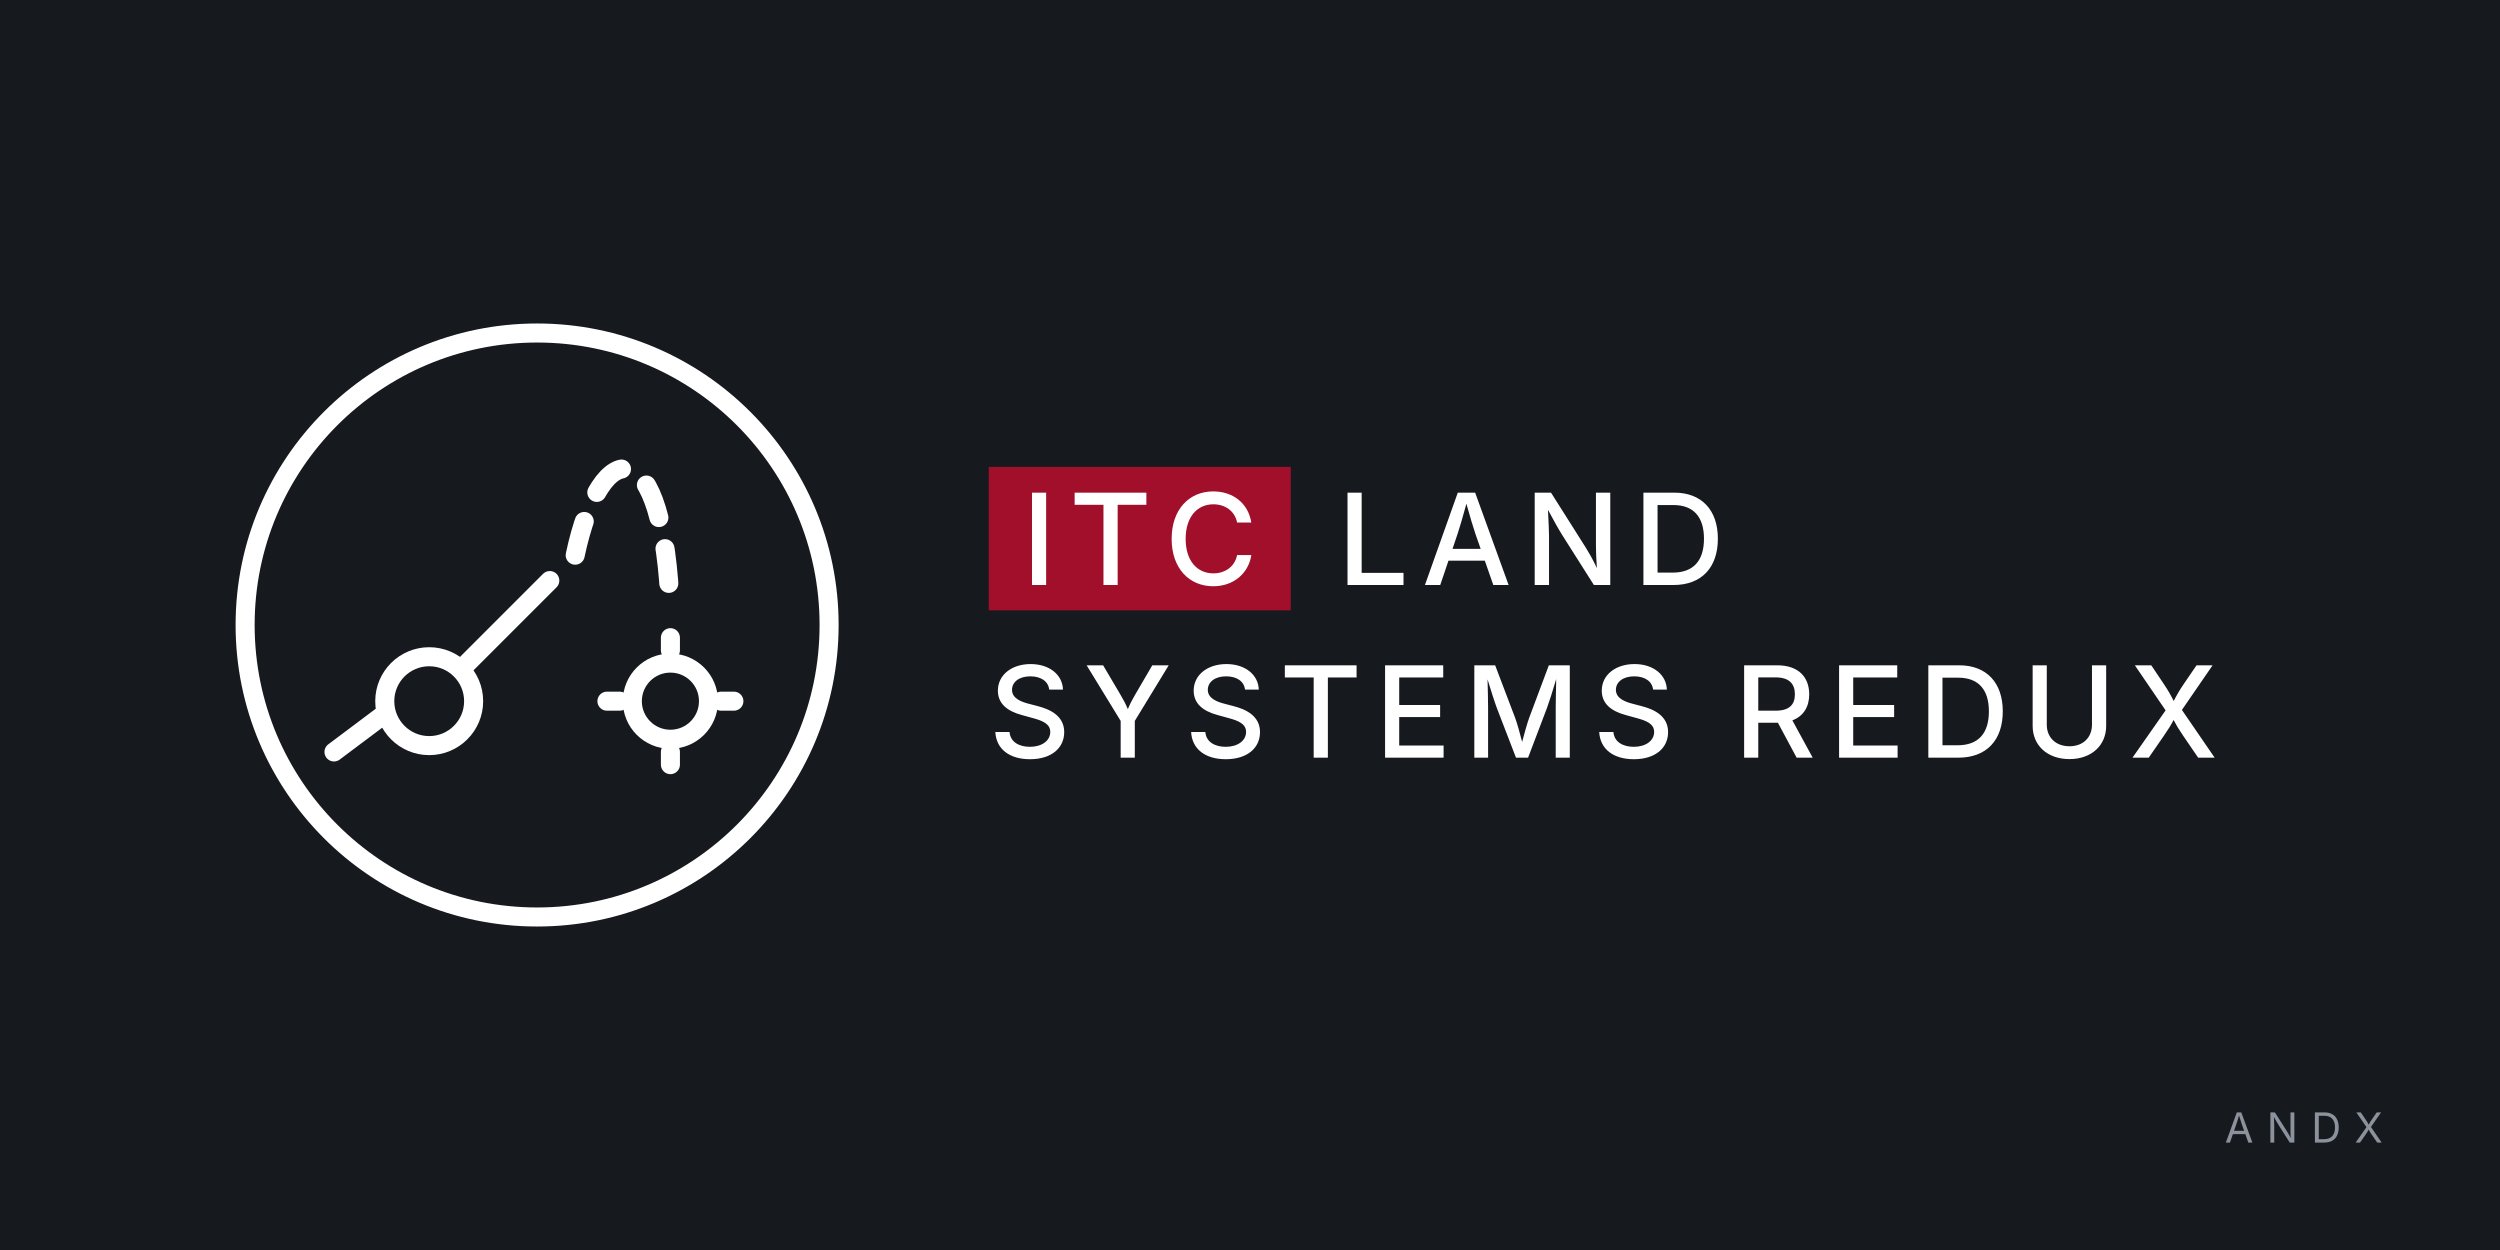
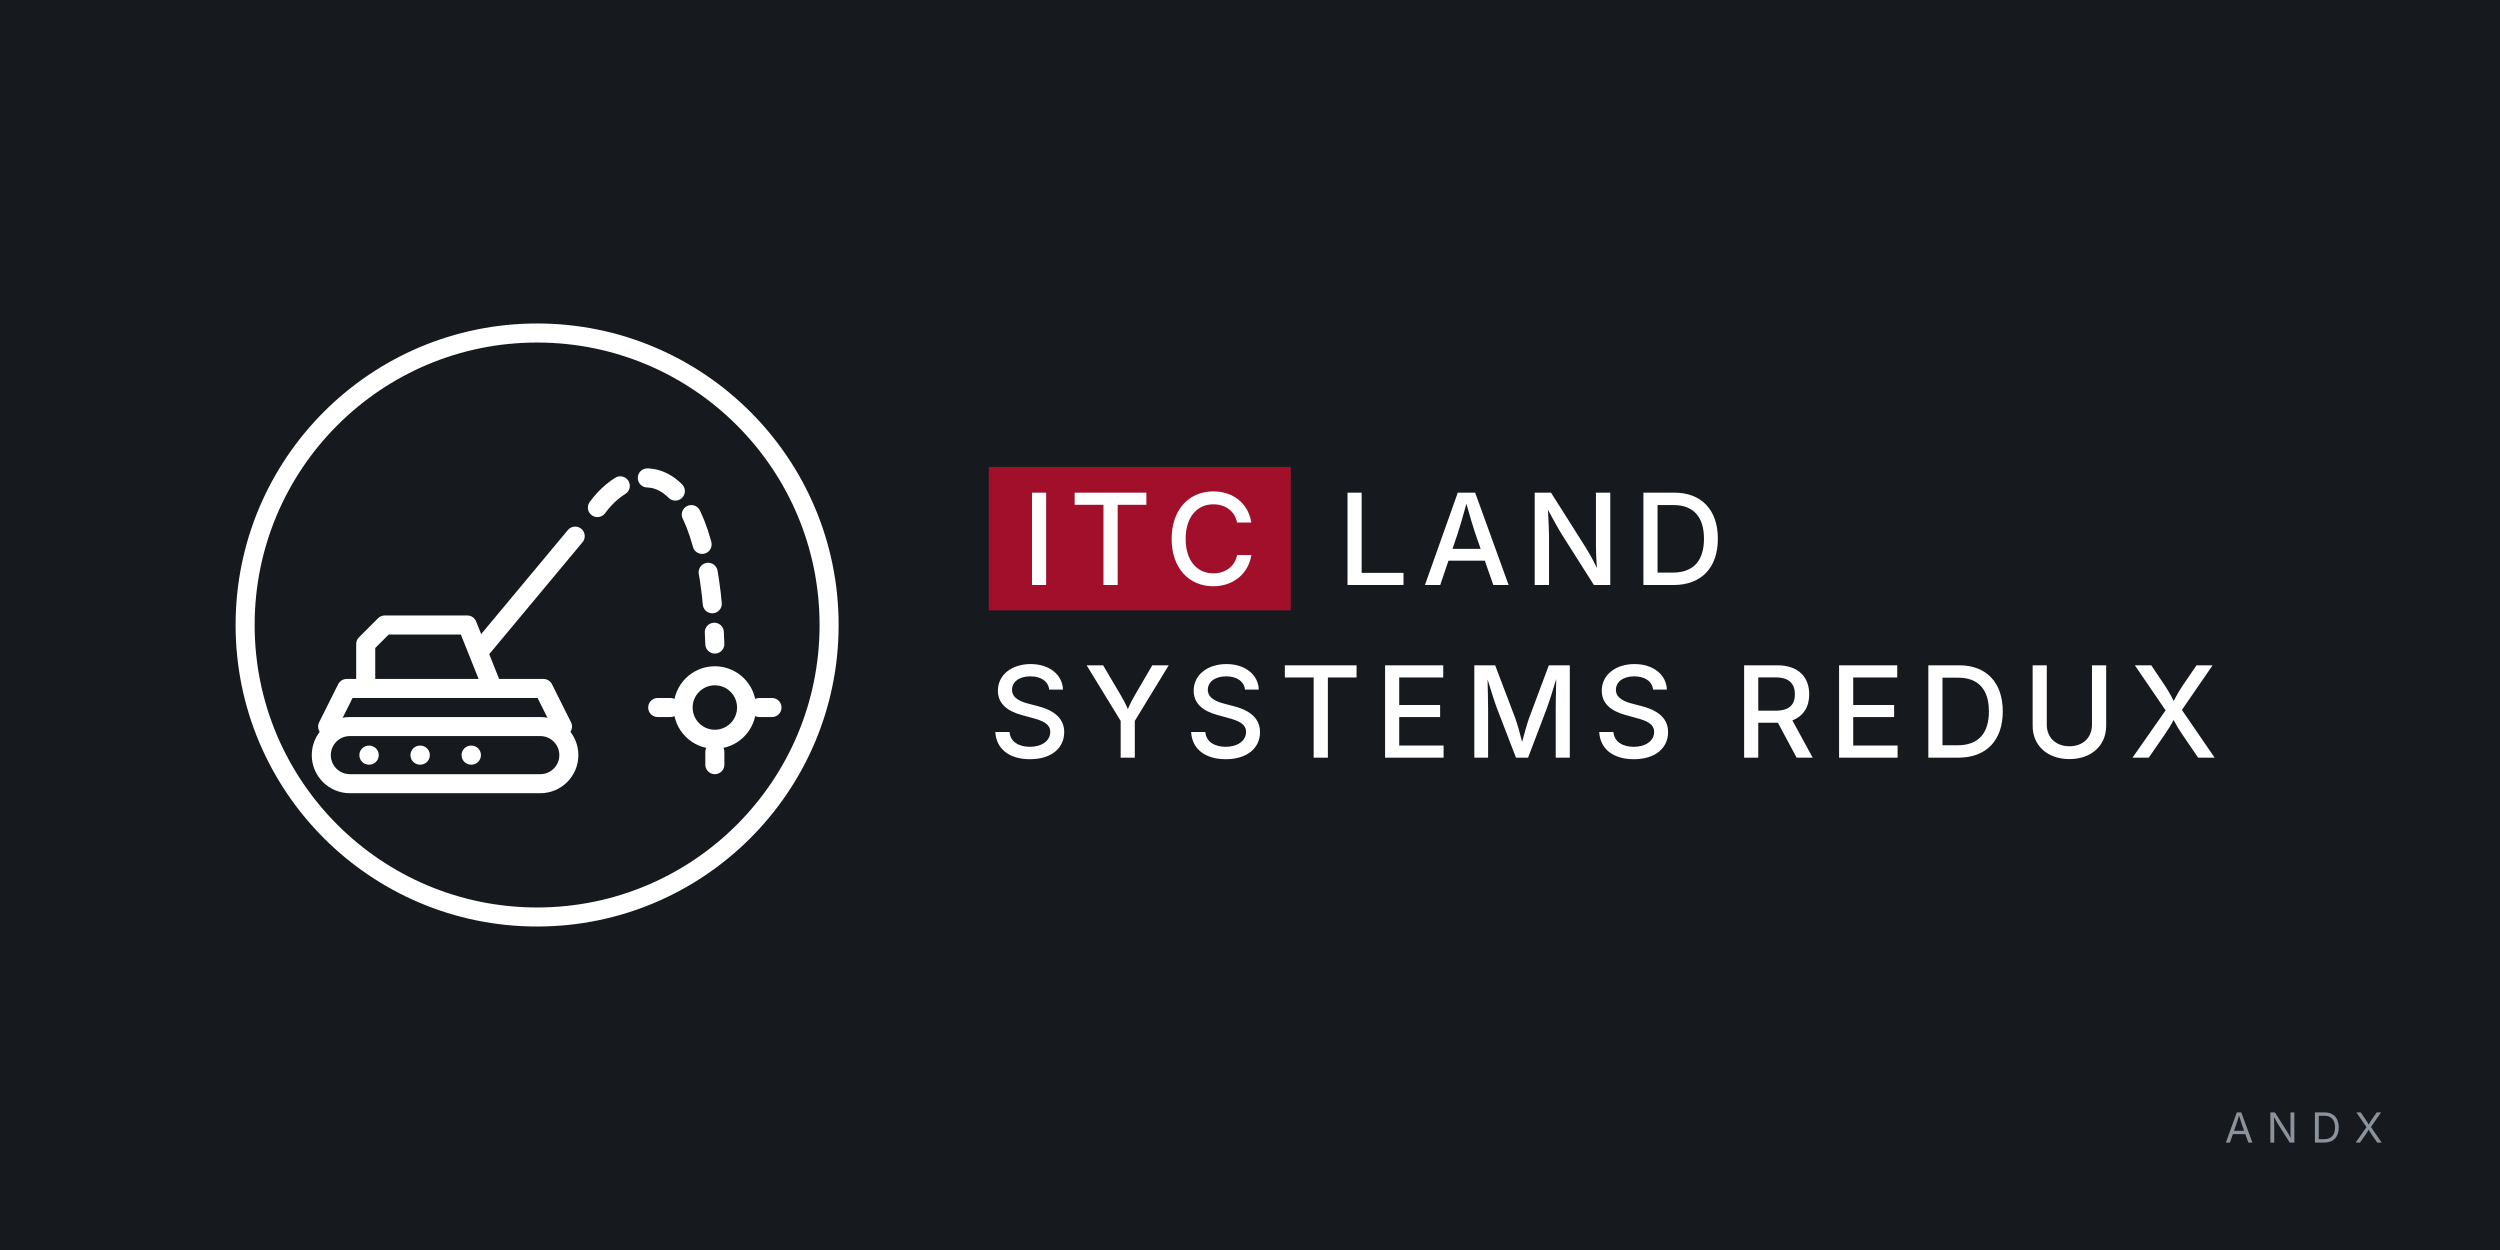
<svg xmlns="http://www.w3.org/2000/svg" width="2048" height="1024" viewBox="0 0 2048 1024">
  <rect width="2048" height="1024" fill="#161A1F" />
  <g transform="translate(180.00 252.00) scale(2.6)" color="#FFFFFF" fill="none" stroke="#FFFFFF" stroke-width="6" stroke-linecap="round" stroke-linejoin="round">
    <circle cx="100" cy="100" r="92" />
-     <circle cx="66" cy="124" r="14" />
-     <path d="M76 114 L104 86 M52 128 L36 140" />
-     <path d="M112 78 C120 40 140 38 142 96" stroke-dasharray="11 10" />
-     <circle cx="142" cy="124" r="12" />
-     <path d="M142 104 V108 M142 140 V144 M122 124 H126 M158 124 H162" />
+     <rect x="32" y="132" width="78" height="18" rx="9" />
+     <path d="M47 141 H95" stroke-dasharray="0.1 16" />
+     <path d="M34 132 L40 120 H102 L108 132" />
+     <path d="M46 120 V106 L52 100 H78 L86 120" />
+     <path d="M82 108 L112 72" />
+     <path d="M119 63 C130 48 154 44 156 106" stroke-dasharray="10 9" />
+     <circle cx="156" cy="126" r="10" />
+     <path d="M138 126 H142 M170 126 H174 M156 140 V144" />
  </g>
  <rect x="810.0" y="382.5" width="247.4" height="117.5" fill="#A10F2B" />
  <path fill="#FFFFFF" d="M856.997 403.576H845.419V479.24H856.997Z M880.346 413.529H903.96V479.24H915.588V413.529H939.1V403.576H880.346Z M993.883 480.256C1010.59 480.256 1022.777 469.693 1025.113 454.713H1013.434C1011.504 464.361 1003.43 469.693 993.985 469.693C981.035 469.693 971.285 459.842 971.285 441.459C971.285 423.178 980.985 413.123 993.985 413.123C1003.43 413.123 1011.504 418.404 1013.434 428.053H1025.063C1022.524 412.006 1009.828 402.56 993.883 402.56C974.281 402.56 959.809 417.185 959.809 441.459C959.809 465.631 974.231 480.256 993.883 480.256Z" />
  <path fill="#FFFFFF" d="M1103.889 479.24H1149.745V469.287H1115.468V403.576H1103.889Z M1167.305 479.24H1179.848L1186.602 459.283H1216.36L1223.317 479.24H1235.86L1208.438 403.576H1194.219ZM1189.903 449.635 1194.118 437.142C1195.996 431.353 1198.332 423.482 1201.278 412.666C1204.274 423.381 1206.559 431.099 1208.59 437.142L1212.957 449.635Z M1257.228 479.24H1268.959V438.869C1268.959 434.959 1268.553 427.138 1268.096 417.642C1273.58 427.799 1276.475 433.029 1280.182 438.97L1305.725 479.24H1319.131V403.576H1307.4V446.638C1307.4 451.006 1307.603 458.064 1308.162 465.377C1304.81 458.115 1301.408 452.377 1299.072 448.619L1270.584 403.576H1257.228Z M1370.918 479.24C1393.921 479.24 1407.277 464.97 1407.277 441.306C1407.277 417.795 1393.921 403.576 1371.628 403.576H1346.289V479.24ZM1357.867 469.084V413.732H1370.867C1387.371 413.732 1395.902 423.533 1395.902 441.306C1395.902 459.232 1387.371 469.084 1370.257 469.084Z" />
  <path fill="#FFFFFF" d="M843.77 621.95C861.543 621.95 871.801 612.606 871.801 599.758C871.801 586.098 859.664 580.918 850.016 578.43L842.652 576.5C836.863 574.977 829.043 572.285 829.043 565.125C829.043 558.727 834.832 554.055 844.023 554.055C852.605 554.055 858.75 558.016 859.512 564.922H870.785C870.43 552.887 859.816 544 844.277 544C829.043 544 817.465 552.684 817.465 565.785C817.465 576.145 824.777 582.493 837.168 585.793L846.004 588.231C854.129 590.414 860.375 593.004 860.375 599.606C860.375 606.918 853.316 611.793 843.719 611.793C834.984 611.793 827.672 607.934 827.012 599.657H815.383C816.094 613.469 826.758 621.95 843.77 621.95Z M918.052 620.68H929.63V590.567L957.408 545.016H943.951L929.884 569.137C927.65 572.946 925.822 576.348 923.943 580.918C922.064 576.45 920.236 573.098 917.9 569.137L903.681 545.016H890.173L918.052 590.567Z M1004.167 621.95C1021.941 621.95 1032.198 612.606 1032.198 599.758C1032.198 586.098 1020.062 580.918 1010.413 578.43L1003.05 576.5C997.261 574.977 989.441 572.285 989.441 565.125C989.441 558.727 995.23 554.055 1004.421 554.055C1013.003 554.055 1019.148 558.016 1019.909 564.922H1031.183C1030.827 552.887 1020.214 544 1004.675 544C989.441 544 977.862 552.684 977.862 565.785C977.862 576.145 985.175 582.493 997.566 585.793L1006.402 588.231C1014.527 590.414 1020.773 593.004 1020.773 599.606C1020.773 606.918 1013.714 611.793 1004.116 611.793C995.382 611.793 988.07 607.934 987.409 599.657H975.78C976.491 613.469 987.155 621.95 1004.167 621.95Z M1052.552 554.969H1076.165V620.68H1087.794V554.969H1111.305V545.016H1052.552Z M1134.655 620.68H1182.592V610.727H1146.233V587.418H1179.748V577.516H1146.233V554.969H1182.288V545.016H1134.655Z M1207.77 620.68H1219.043V579.953C1219.043 574.164 1218.789 564.465 1218.586 556.543C1221.48 565.887 1224.477 575.383 1226.203 579.953L1241.895 620.68H1251.797L1267.285 579.953C1269.012 575.231 1272.16 565.481 1274.852 556.289C1274.699 564.719 1274.445 574.368 1274.445 579.953V620.68H1285.973V545.016H1268.809L1252.559 588.434C1251.086 592.598 1248.699 601.028 1246.922 607.782C1245.195 600.875 1242.809 592.496 1241.336 588.434L1224.832 545.016H1207.77Z M1338.47 621.95C1356.244 621.95 1366.502 612.606 1366.502 599.758C1366.502 586.098 1354.365 580.918 1344.716 578.43L1337.353 576.5C1331.564 574.977 1323.744 572.285 1323.744 565.125C1323.744 558.727 1329.533 554.055 1338.724 554.055C1347.306 554.055 1353.451 558.016 1354.213 564.922H1365.486C1365.13 552.887 1354.517 544 1338.978 544C1323.744 544 1312.166 552.684 1312.166 565.785C1312.166 576.145 1319.478 582.493 1331.869 585.793L1340.705 588.231C1348.83 590.414 1355.076 593.004 1355.076 599.606C1355.076 606.918 1348.017 611.793 1338.42 611.793C1329.685 611.793 1322.373 607.934 1321.713 599.657H1310.084C1310.795 613.469 1321.459 621.95 1338.47 621.95Z M1428.79 620.68H1440.368V592.09H1455.805C1456.009 592.09 1456.263 592.09 1456.466 592.09L1471.802 620.68H1484.954L1468.298 590.11C1477.489 586.657 1482.11 578.938 1482.11 568.782C1482.11 554.817 1473.427 545.016 1455.907 545.016H1428.79ZM1440.368 582.188V554.918H1454.587C1465.759 554.918 1470.38 560.25 1470.38 568.782C1470.38 577.262 1465.759 582.188 1454.688 582.188Z M1506.577 620.68H1554.514V610.727H1518.155V587.418H1551.67V577.516H1518.155V554.969H1554.209V545.016H1506.577Z M1604.32 620.68C1627.324 620.68 1640.68 606.41 1640.68 582.746C1640.68 559.235 1627.324 545.016 1605.031 545.016H1579.691V620.68ZM1591.27 610.524V555.172H1604.27C1620.773 555.172 1629.305 564.973 1629.305 582.746C1629.305 600.672 1620.773 610.524 1603.66 610.524Z M1695.31 621.848C1713.388 621.848 1725.373 610.575 1725.373 594.68V545.016H1713.744V593.715C1713.744 603.922 1706.685 611.336 1695.31 611.336C1683.884 611.336 1676.724 603.922 1676.724 593.715V545.016H1665.146V594.68C1665.146 610.575 1677.08 621.848 1695.31 621.848Z M1746.945 620.68H1760.249L1772.741 602.602C1776.55 597.067 1778.327 594.172 1780.613 589.805C1782.948 594.274 1784.624 597.118 1788.382 602.602L1800.722 620.68H1814.23L1787.417 581.578L1812.554 545.016H1799.402L1789.195 559.946C1785.03 566.09 1783.152 569.493 1780.714 574.266C1778.277 569.442 1776.499 566.141 1772.335 559.946L1762.331 545.016H1748.874L1774.062 581.934Z" />
  <path fill="#8B929C" d="M1823.42 936.0H1826.773L1829.164 929.094H1839.357L1841.831 936.0H1845.151L1836.053 911.264H1832.401ZM1830.127 926.338 1831.87 921.324C1832.401 919.797 1833.165 917.439 1834.211 913.787C1835.256 917.373 1835.987 919.664 1836.585 921.324L1838.378 926.338Z M1859.883 936.0H1863.053V921.889C1863.053 920.693 1862.937 918.22 1862.804 915.049C1864.73 918.485 1865.677 920.146 1866.805 921.922L1875.77 936.0H1879.522V911.264H1876.368V926.438C1876.368 927.766 1876.385 929.874 1876.584 932.265C1875.455 930.023 1874.326 928.131 1873.662 927.085L1863.601 911.264H1859.883Z M1904.099 936.0C1911.636 936.0 1915.902 931.318 1915.902 923.582C1915.902 915.912 1911.636 911.264 1904.414 911.264H1896.379V936.0ZM1899.533 933.211V914.053H1904.198C1909.926 914.053 1912.848 917.639 1912.848 923.582C1912.848 929.592 1909.926 933.211 1903.899 933.211Z M1929.754 936.0H1933.34L1937.706 929.725C1938.984 927.898 1939.599 926.936 1940.412 925.375C1941.242 927.002 1941.84 927.915 1943.085 929.725L1947.418 936.0H1951.054L1942.271 923.217L1950.589 911.264H1947.02L1943.384 916.51C1941.923 918.618 1941.325 919.581 1940.445 921.308C1939.549 919.564 1938.968 918.635 1937.523 916.51L1933.954 911.264H1930.302L1938.619 923.333Z" />
</svg>
